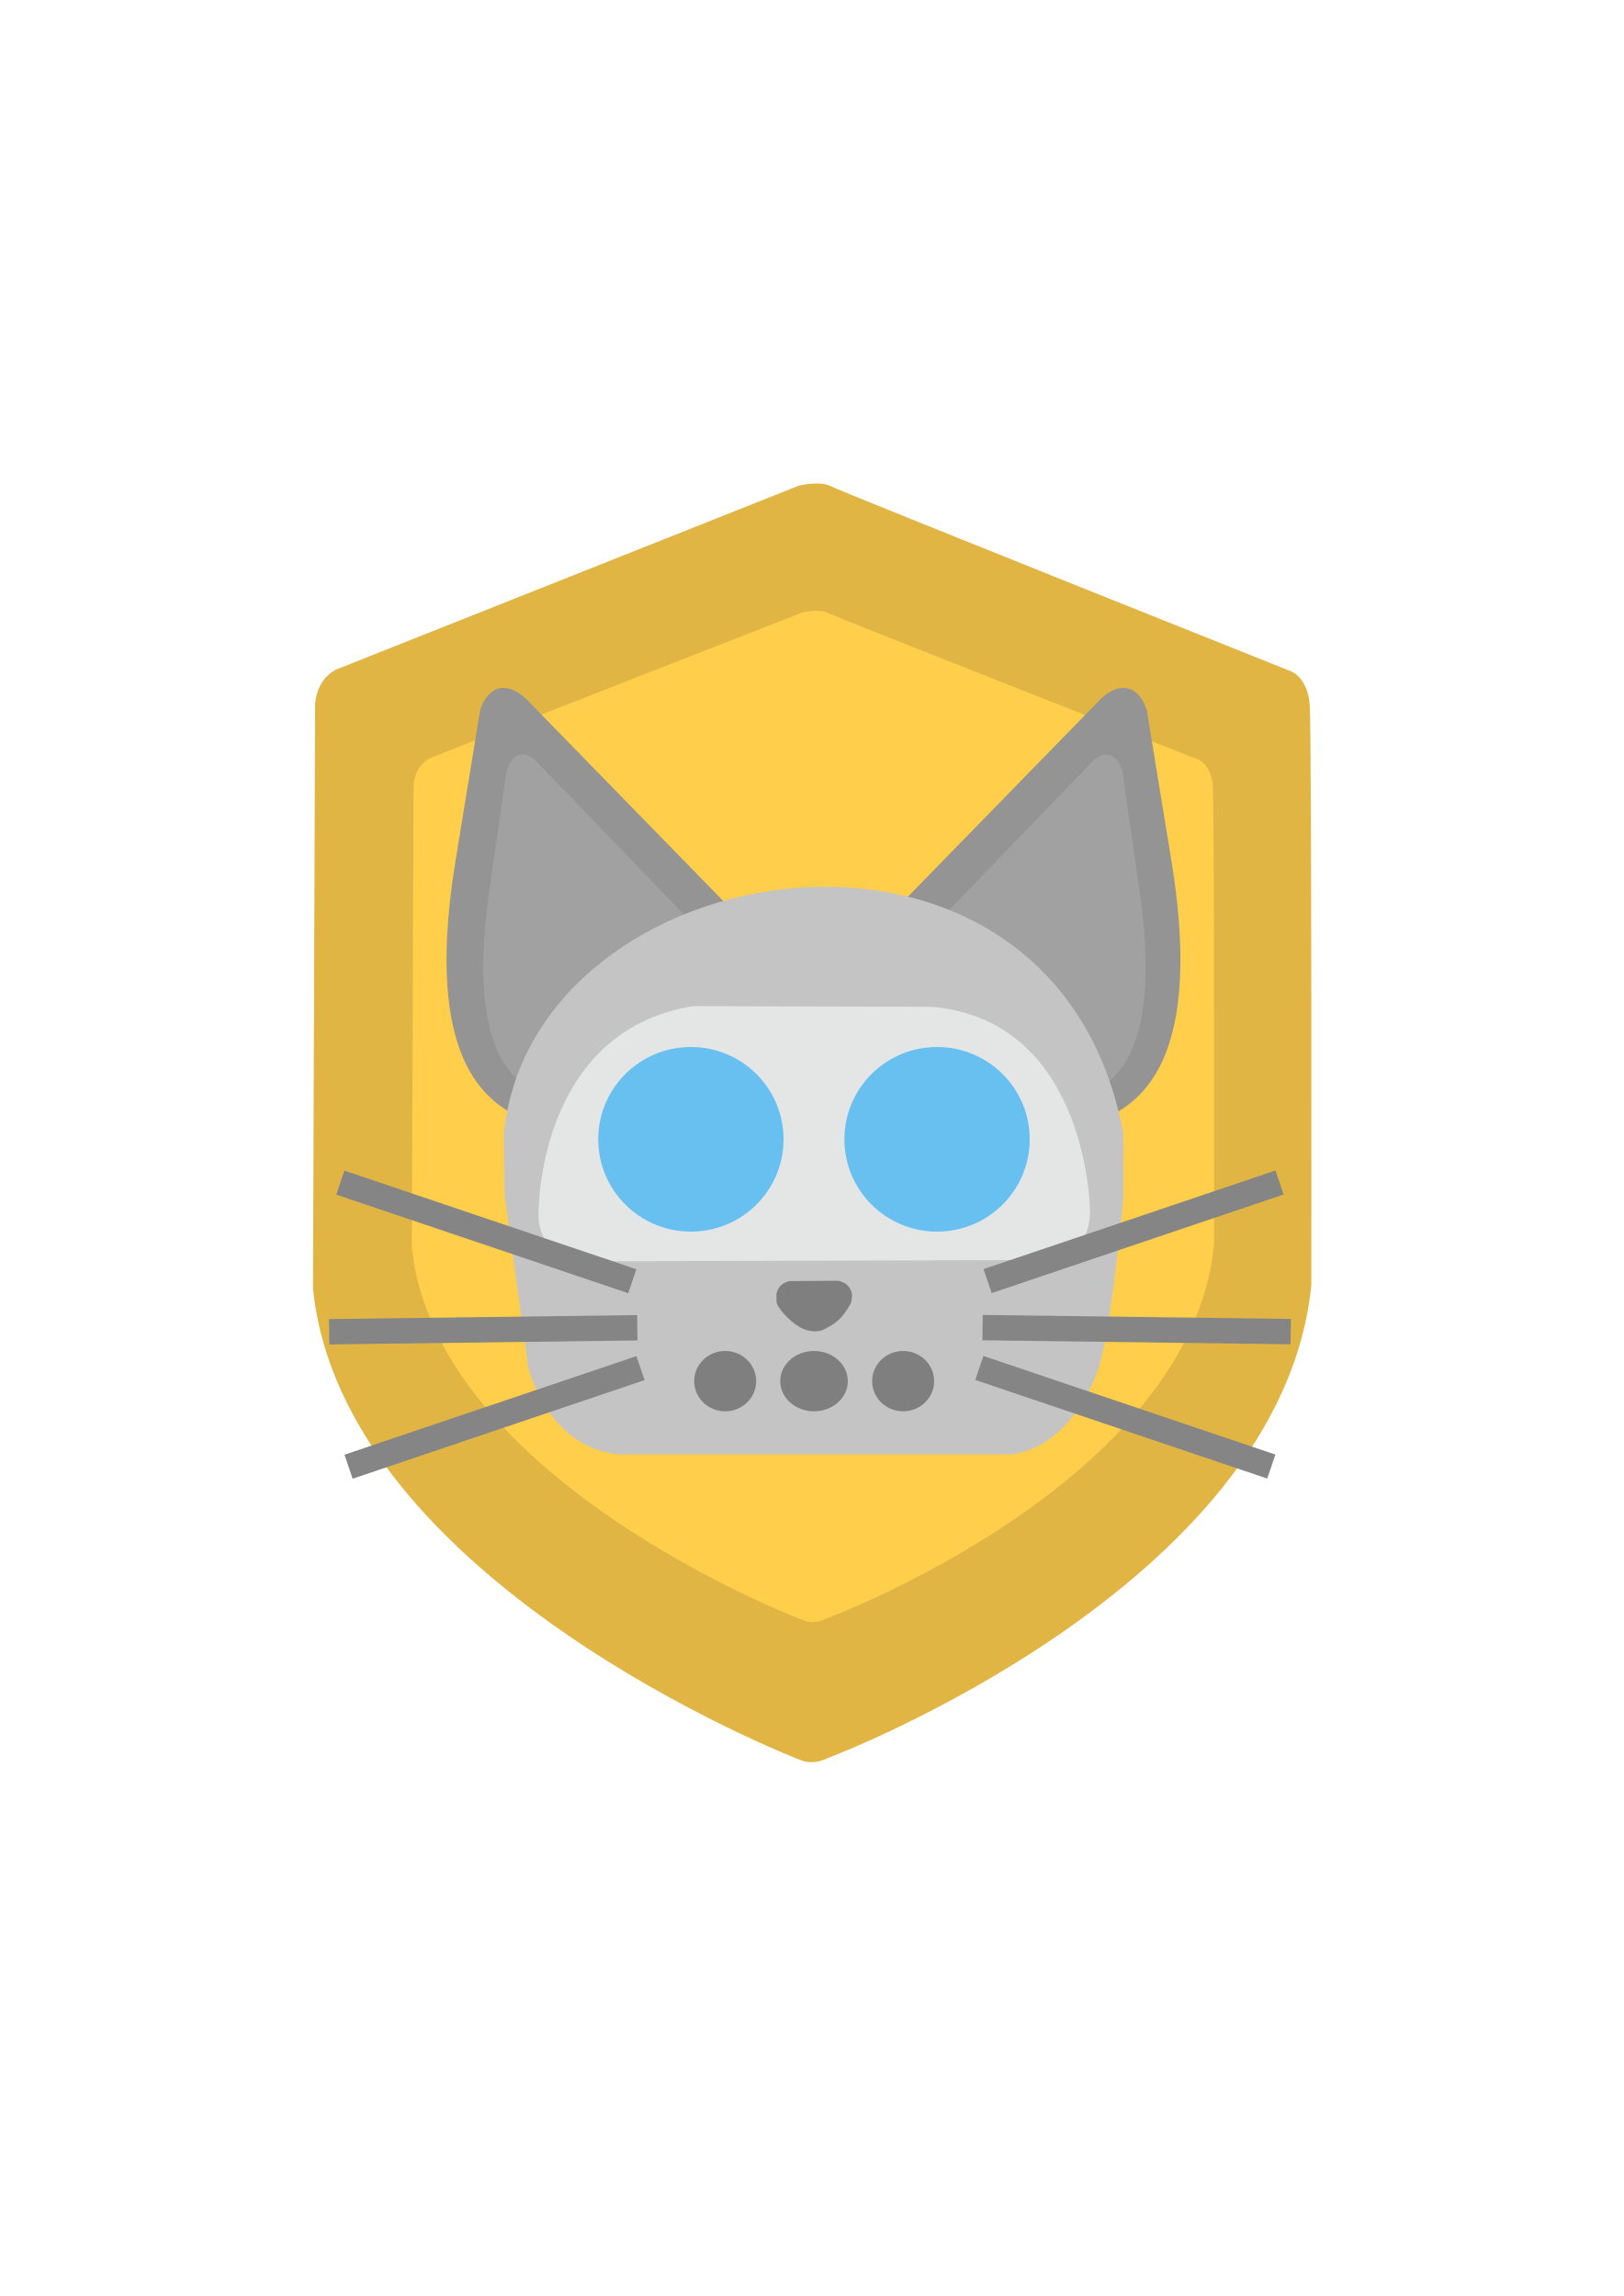
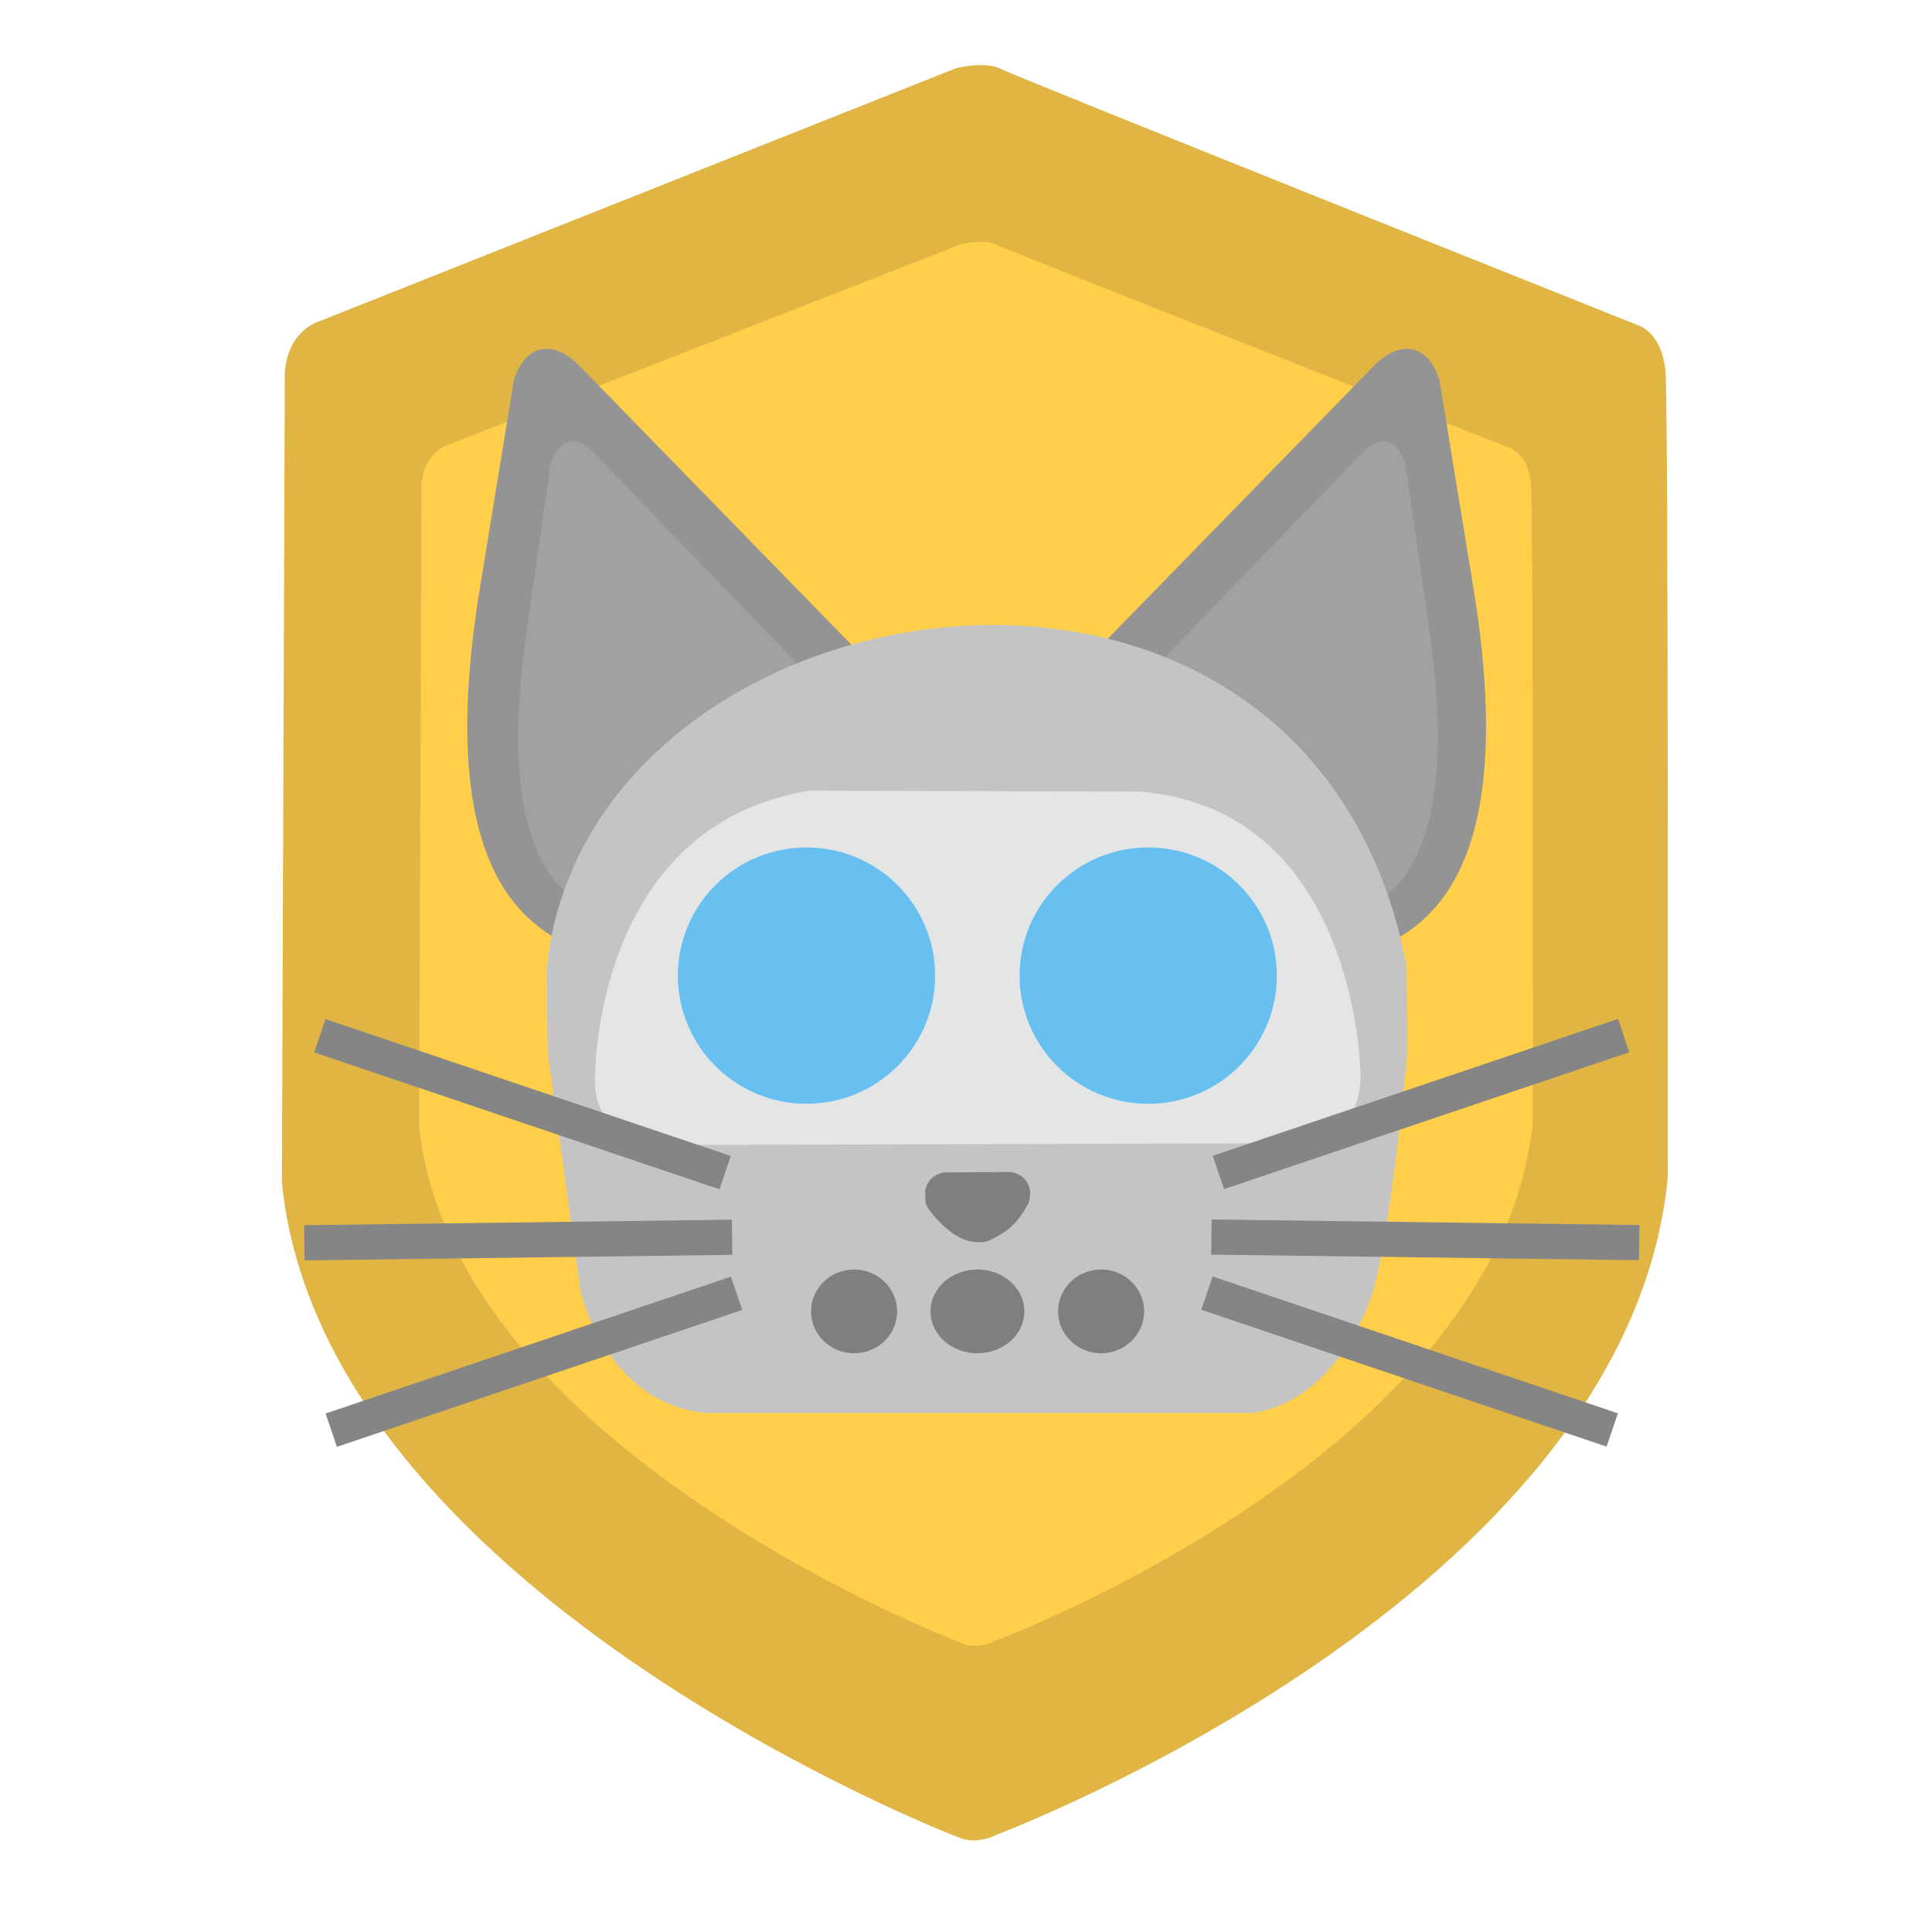
- <svg xmlns="http://www.w3.org/2000/svg" width="210mm" height="297mm" viewBox="0 0 210 297" version="1.1" id="svg1" xml:space="preserve">
+ <svg xmlns="http://www.w3.org/2000/svg" width="180mm" height="180mm" viewBox="0 0 180 180" version="1.1" id="svg1" xml:space="preserve">
  <defs id="defs1" />
-   <g id="layer1" style="display:inline">
+   <g id="layer1" style="display:inline" transform="translate(-14.21604,-56.47995)">
    <path style="display:inline;fill:#e0b544;fill-opacity:1;stroke-width:0.265" d="m 40.752,91.082 c 0.34,-3.939 3.26,-4.687 3.26,-4.687 L 103.307,62.827 c 0,0 2.717,-0.679 4.143,0.068 1.426,0.747 59.431,23.908 59.431,23.908 0,0 2.241,0.679 2.513,4.415 0.272,3.736 0.204,74.984 0.204,74.984 -3.804,39.122 -62.487,61.197 -62.487,61.197 0,0 -1.698,0.951 -3.396,0.34 -1.698,-0.611 -59.431,-23.297 -63.234,-61.061 z" id="path1" />
    <path style="display:inline;fill:#ffce4a;fill-opacity:1;stroke-width:0.211" d="m 53.483,101.58 c 0.273,-3.116 2.62,-3.707 2.62,-3.707 L 103.753,79.232 c 0,0 2.183,-0.537 3.329,0.054 1.146,0.591 47.759,18.91 47.759,18.91 0,0 1.801,0.537 2.02,3.492 0.218,2.955 0.164,59.308 0.164,59.308 -3.057,30.943 -50.215,48.402 -50.215,48.402 0,0 -1.365,0.752 -2.729,0.269 -1.365,-0.483 -47.759,-18.426 -50.816,-48.295 z" id="path1-7" />
  </g>
-   <g id="layer2" style="display:inline">
+   <g id="layer2" style="display:inline" transform="translate(-14.21604,-56.47995)">
    <g id="g7" style="display:inline" transform="matrix(0.887972,0,0,0.887972,9.904494,20.88612)">
      <path style="display:inline;fill:#949494;fill-opacity:1;stroke-width:0.265" d="M 94.229,107.773 65.538,78.352 c -2.785,-2.717 -5.604,-2.051 -6.759,1.582 l -3.56,21.787 c -4.415,26.829 3.134,33.936 7.888,36.789 z" id="path7" />
      <path style="display:inline;fill:#a1a1a1;fill-opacity:1;stroke-width:0.194" d="M 88.821,110.05 67.253,87.698 c -1.916,-2.126 -3.856,-1.605 -4.651,1.238 l -2.45,17.05 c -3.038,20.996 2.156,26.558 5.428,28.791 z" id="path7-1" />
      <path style="display:inline;fill:#949494;fill-opacity:1;stroke-width:0.265" d="m 120.429,107.773 28.691,-29.421 c 2.785,-2.717 5.604,-2.051 6.759,1.582 l 3.56,21.787 c 4.415,26.829 -3.134,33.936 -7.888,36.789 z" id="path7-7" />
      <path style="display:inline;fill:#a1a1a1;fill-opacity:1;stroke-width:0.194" d="m 126.118,110.05 21.568,-22.352 c 1.916,-2.126 3.856,-1.605 4.651,1.238 l 2.45,17.05 c 3.038,20.996 -2.156,26.558 -5.428,28.791 z" id="path7-1-1" />
    </g>
    <path style="display:inline;fill:#c4c4c4;fill-opacity:1;stroke-width:0.235" d="m 65.24,154.507 3.063,22.288 c 0,0 2.361,10.44 11.743,11.336 h 50.843 c 7.901,-1.146 10.977,-10.555 10.977,-10.555 1.791,-4.691 3.438,-22.677 3.438,-22.677 0,0 -0.01,-8.852 -0.044,-8.427 -9.046,-47.643 -76.612,-36.807 -80.11,0.345 z" id="path3" />
    <g id="g2" style="display:inline" transform="matrix(0.887972,0,0,0.887972,9.904494,20.88612)">
      <path style="display:inline;fill:#e4e6e5;fill-opacity:1;stroke-width:0.265" d="m 89.811,123.046 34.676,0.096 c 22.957,1.921 23.127,29.839 23.127,29.839 -0.136,6.588 -5.357,7.046 -5.357,7.046 l -67.91,0.192 c 0,0 -7.3,-0.216 -7.06,-7.06 0,0 -0.24,-26.463 22.525,-30.113 z" id="path6" />
      <ellipse style="display:inline;fill:#68c0f0;fill-opacity:1;stroke-width:0.296" id="path2-4" cx="125.33" cy="142.448" rx="13.496" ry="13.448" />
      <ellipse style="display:inline;fill:#68c0f0;fill-opacity:1;stroke-width:0.296" id="path2" cx="89.475" cy="142.448" rx="13.496" ry="13.448" />
    </g>
    <g id="g4" style="display:inline" transform="matrix(0.887972,0,0,0.887972,9.904494,20.88612)">
      <ellipse style="fill:#7f7f7f;fill-opacity:1;stroke-width:0.332" id="path4" cx="94.469" cy="177.677" rx="4.515" ry="4.394" />
      <ellipse style="display:inline;fill:#7f7f7f;fill-opacity:1;stroke-width:0.332" id="path4-1" cx="120.388" cy="177.677" rx="4.515" ry="4.394" />
      <ellipse style="display:inline;fill:#7f7f7f;fill-opacity:1;stroke-width:0.346" id="path4-6" cx="107.41" cy="177.677" rx="4.923" ry="4.394" />
      <path style="display:inline;fill:#7f7f7f;fill-opacity:1;stroke-width:0.265" d="m 103.859,163.1 7.036,-0.048 c 1.201,0.192 1.829,0.973 2.017,1.801 0.111,0.855 -0.17,1.537 -0.17,1.537 -1.249,2.188 -2.063,2.834 -4.057,3.842 -0.648,0.264 -1.681,0.24 -2.449,-0.024 -1.873,-0.576 -3.966,-3.026 -4.207,-3.77 -0.134,-0.14 -0.092,-1.537 -0.092,-1.537 0.312,-1.129 0.961,-1.561 1.921,-1.801 z" id="path5" />
    </g>
    <g id="g10" transform="matrix(0.9764114,0,0,0.9764114,-0.220098,5.452872)">
      <rect style="display:inline;fill:#858585;fill-opacity:1;stroke-width:0.292" id="rect8-4-3-2" width="40.819" height="3.357" x="-112.217" y="-199.113" rx="0" ry="1.678" transform="matrix(-0.9474249,0.3199781,-0.3210963,-0.9470466,0,0)" />
      <rect style="display:inline;fill:#858585;fill-opacity:1;stroke-width:0.292" id="rect8" width="40.819" height="3.357" x="41.4" y="169.723" rx="0" ry="1.678" transform="matrix(0.9999156,-0.01299094,0.01417126,0.9998996,0,0)" />
      <rect style="display:inline;fill:#858585;fill-opacity:1;stroke-width:0.292" id="rect8-4-0" width="40.819" height="3.357" x="-220.286" y="123.151" rx="0" ry="1.678" transform="matrix(-0.947425,-0.3199781,-0.3210962,0.9470466,0,0)" />
      <rect style="display:inline;fill:#858585;fill-opacity:1;stroke-width:0.292" id="rect8-5" width="40.819" height="3.357" x="-173.595" y="166.912" rx="0" ry="1.678" transform="matrix(-0.9999156,-0.01299094,-0.01417126,0.9998996,0,0)" />
      <rect style="display:inline;fill:#858585;fill-opacity:1;stroke-width:0.292" id="rect8-4-3" width="40.819" height="3.357" x="91.419" y="-130.329" rx="0" ry="1.678" transform="matrix(0.947425,0.3199781,0.3210962,-0.9470466,0,0)" />
      <rect style="display:inline;fill:#858585;fill-opacity:1;stroke-width:0.292" id="rect8-4" width="40.819" height="3.357" x="-16.661" y="191.969" rx="0" ry="1.678" transform="matrix(0.947425,-0.3199781,0.3210962,0.9470466,0,0)" />
    </g>
  </g>
</svg>
